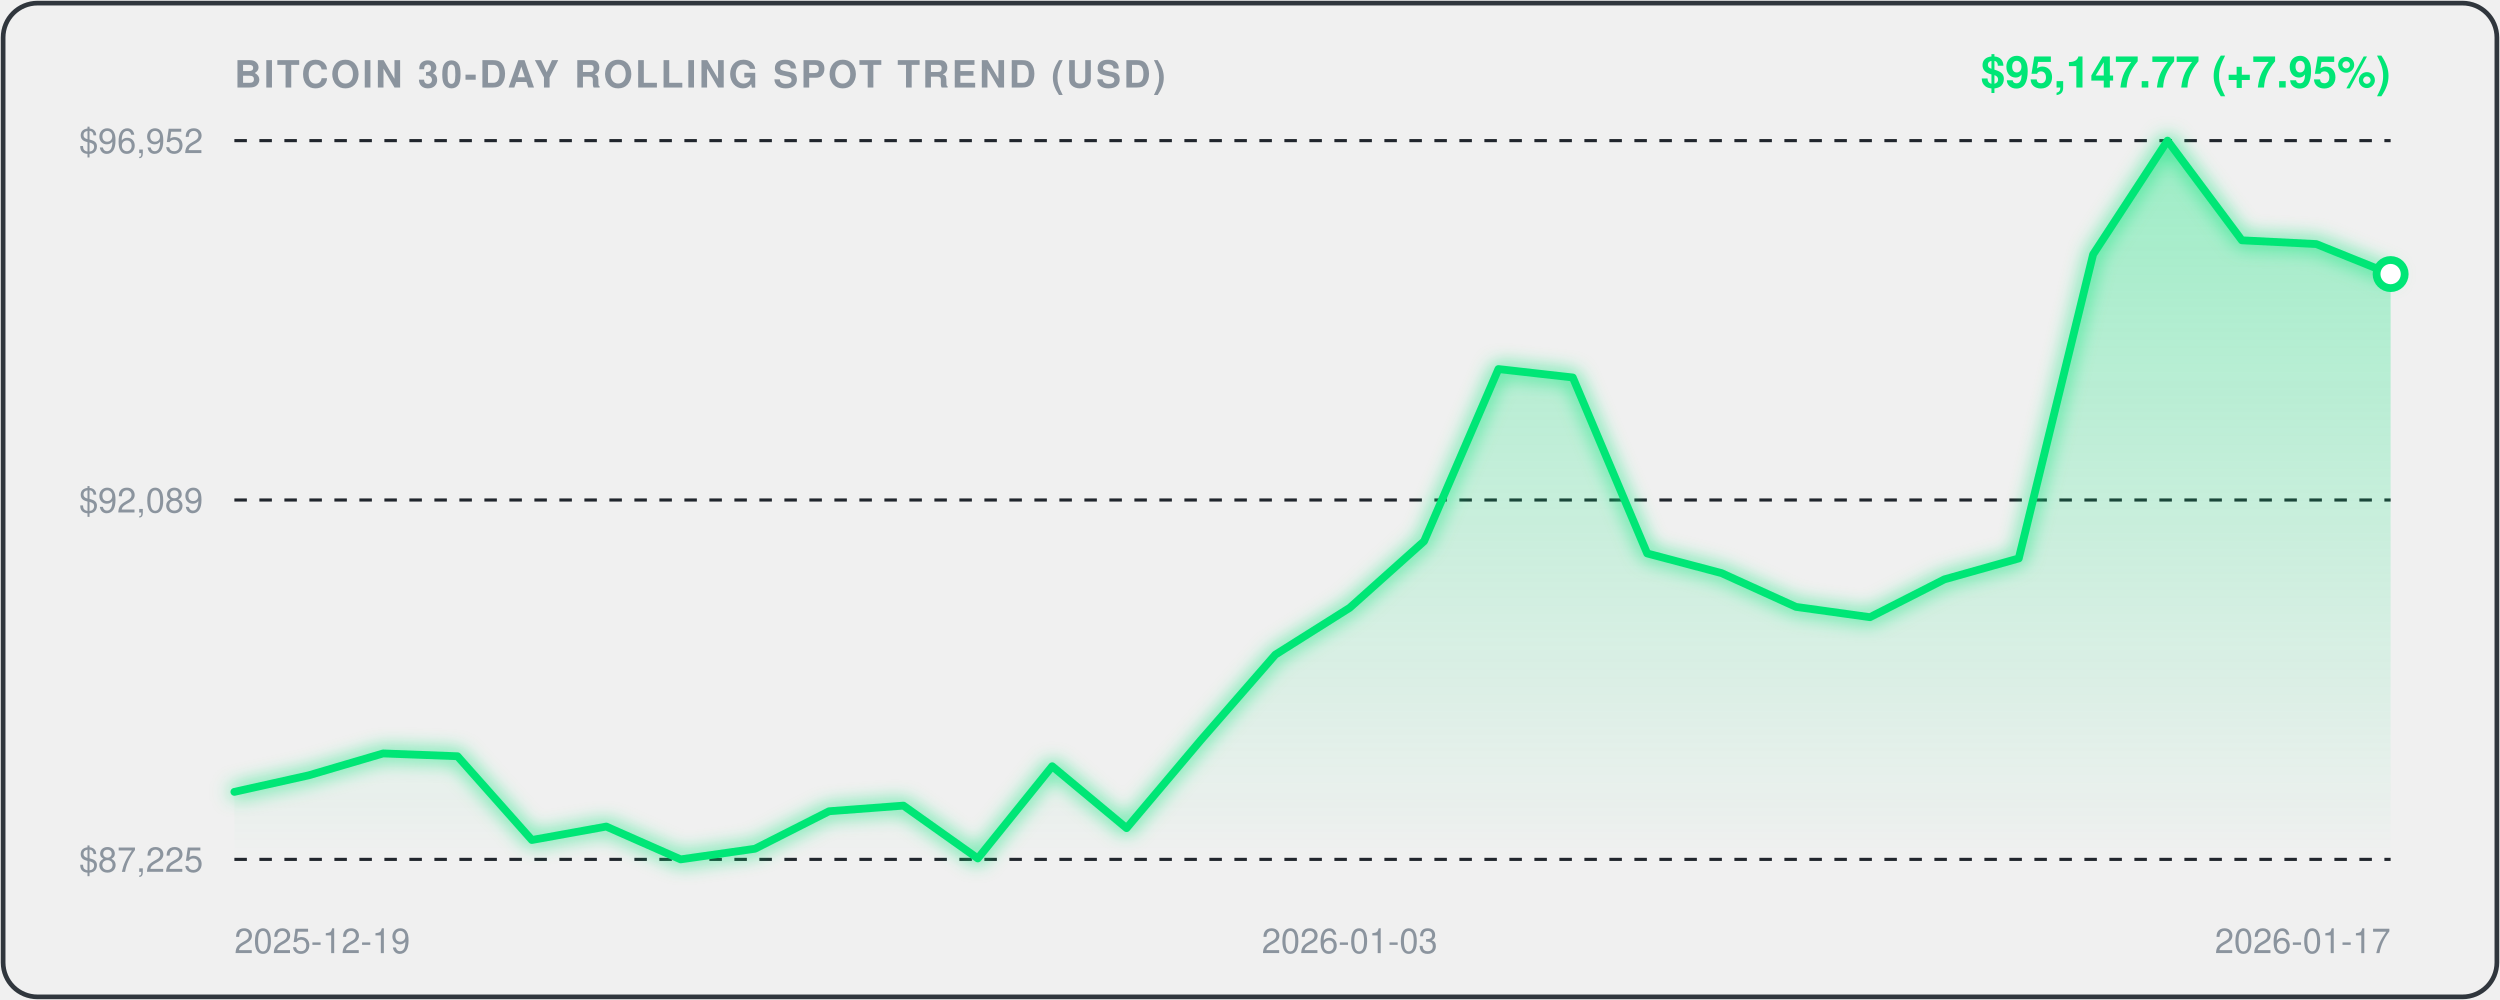
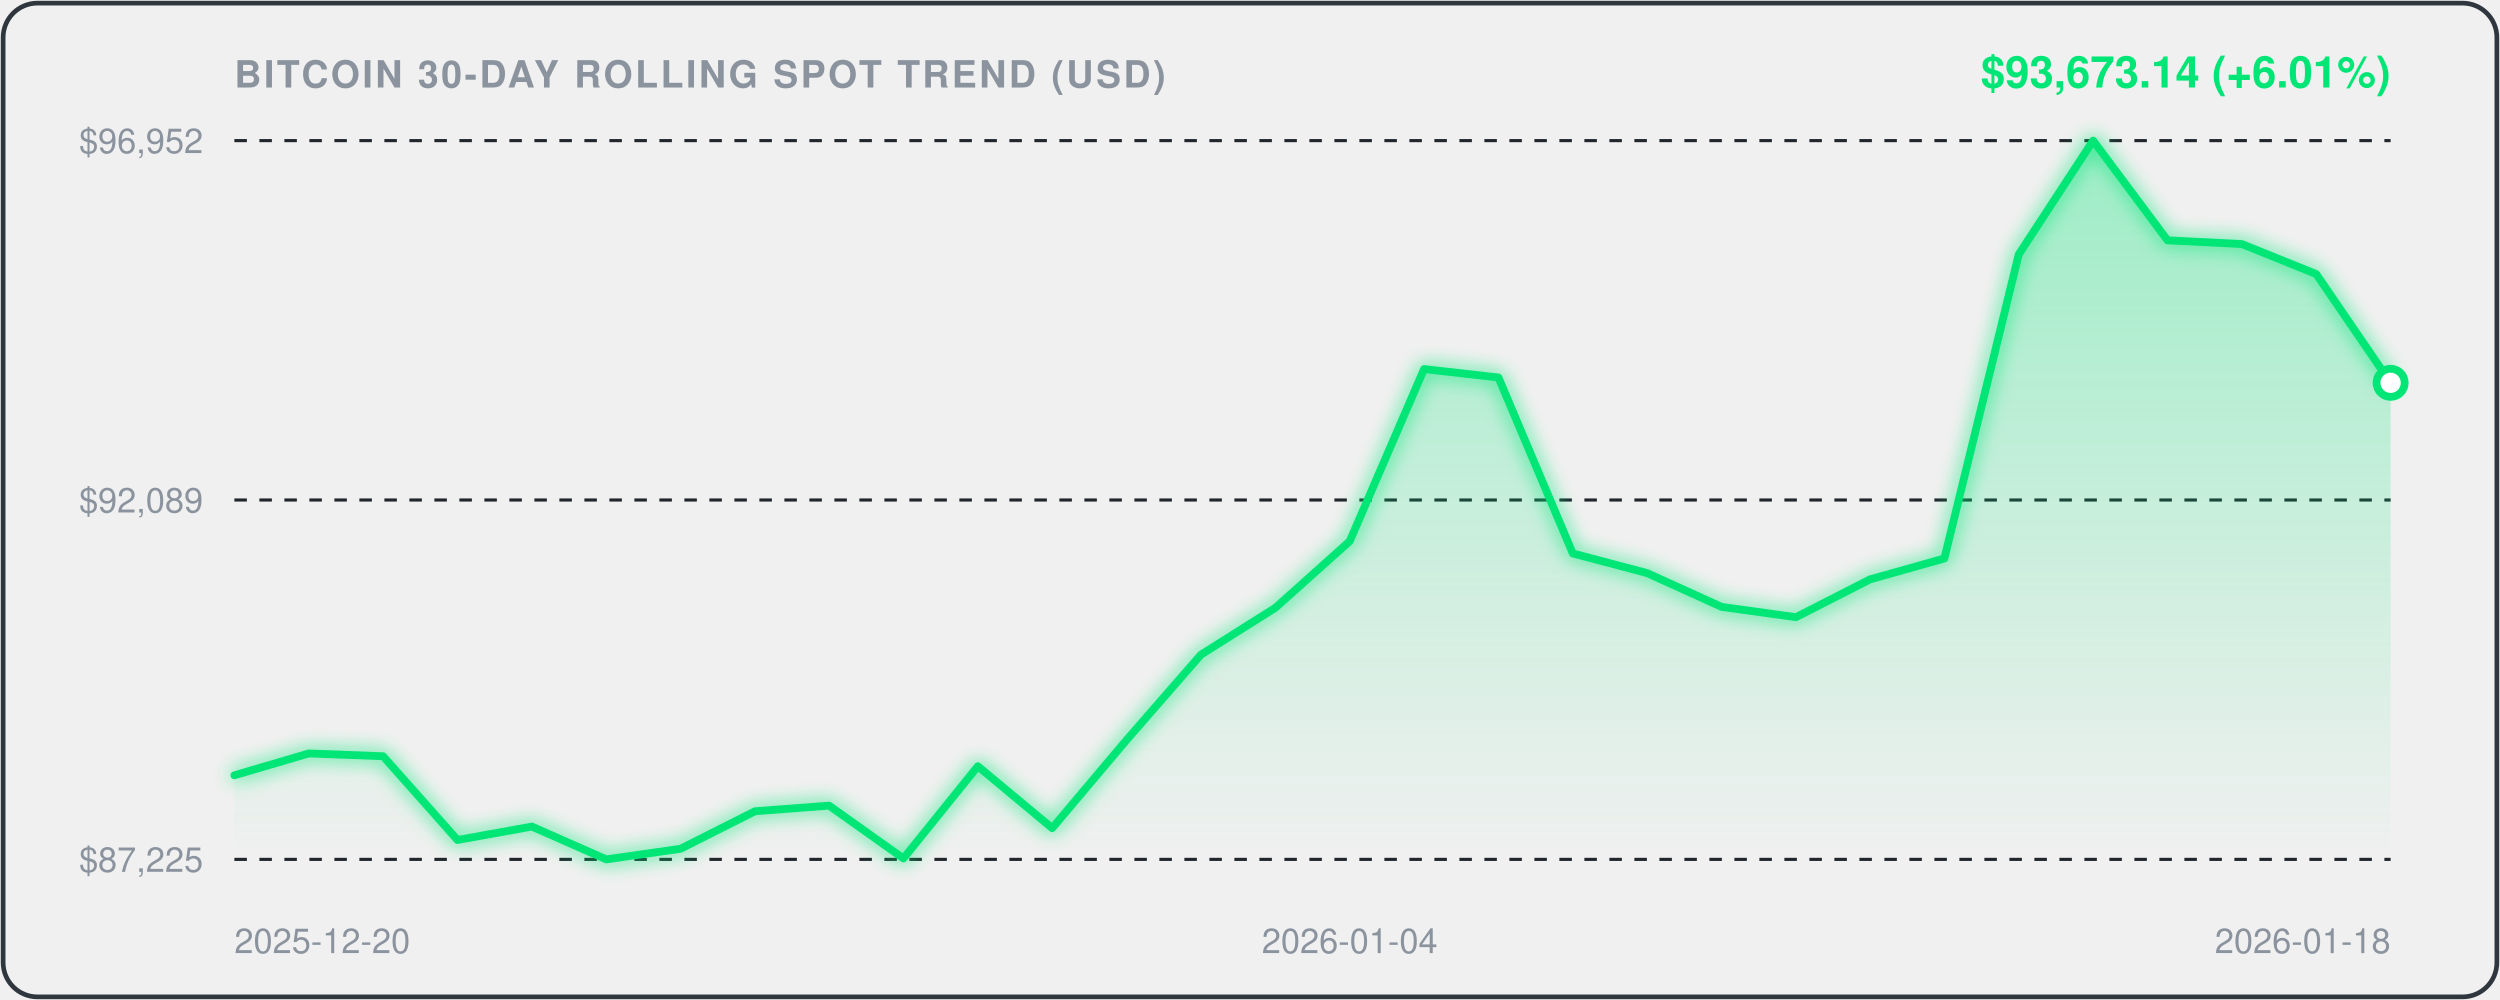
<svg xmlns="http://www.w3.org/2000/svg" viewBox="0 0 800 320" width="100%" height="100%" style="background:#0d1117;border-radius:12px;font-family:-apple-system,BlinkMacSystemFont,'Segoe UI',Helvetica,Arial,sans-serif;">
  <defs>
    <linearGradient id="areaGrad" x1="0" y1="0" x2="0" y2="1">
      <stop offset="0%" stop-color="rgba(0, 230, 118, 0.35)" />
      <stop offset="100%" stop-color="rgba(0, 230, 118, 0.0)" />
    </linearGradient>
    <filter id="glow" x="-20%" y="-20%" width="140%" height="140%">
      <feGaussianBlur stdDeviation="3" result="blur" />
      <feComposite in="SourceGraphic" in2="blur" operator="over" />
    </filter>
  </defs>
  <rect x="1" y="1" width="798" height="318" rx="11" fill="none" stroke="#30363d" stroke-width="1.5" />
  <text x="75" y="28" fill="#8b949e" font-size="12" font-weight="600" letter-spacing="0.8">BITCOIN 30-DAY ROLLING SPOT TREND (USD)</text>
-   <text x="765" y="28" text-anchor="end" fill="#00E676" font-size="14" font-weight="700">$95,147.77 (+7.95%)</text>
+   <text x="765" y="28" text-anchor="end" fill="#00E676" font-size="14" font-weight="700">$93,673.14 (+6.01%)</text>
  <line x1="75" y1="45" x2="765" y2="45" stroke="#21262d" stroke-width="1" stroke-dasharray="4,4" />
  <text x="65" y="49" text-anchor="end" fill="#8b949e" font-size="11">$96,952</text>
  <line x1="75" y1="160.0" x2="765" y2="160.0" stroke="#21262d" stroke-width="1" stroke-dasharray="4,4" />
  <text x="65" y="164.0" text-anchor="end" fill="#8b949e" font-size="11">$92,089</text>
  <line x1="75" y1="275" x2="765" y2="275" stroke="#21262d" stroke-width="1" stroke-dasharray="4,4" />
  <text x="65" y="279" text-anchor="end" fill="#8b949e" font-size="11">$87,225</text>
-   <path d="M 75.0,253.4 L 98.8,248.1 L 122.6,241.1 L 146.4,242.0 L 170.2,268.8 L 194.0,264.5 L 217.8,275.0 L 241.6,271.6 L 265.3,259.6 L 289.1,257.8 L 312.9,274.7 L 336.7,245.2 L 360.5,265.0 L 384.3,236.8 L 408.1,209.5 L 431.9,194.5 L 455.7,173.2 L 479.5,118.1 L 503.3,120.8 L 527.1,177.1 L 550.9,183.4 L 574.7,194.2 L 598.4,197.5 L 622.2,185.4 L 646.0,178.7 L 669.8,81.4 L 693.6,45.0 L 717.4,76.9 L 741.2,78.1 L 765.0,87.7 L 765.0,275.0 L 75.0,275.0 Z" fill="url(#areaGrad)" />
-   <path d="M 75.0,253.4 L 98.8,248.1 L 122.6,241.1 L 146.4,242.0 L 170.2,268.8 L 194.0,264.5 L 217.8,275.0 L 241.6,271.6 L 265.3,259.6 L 289.1,257.8 L 312.9,274.7 L 336.7,245.2 L 360.5,265.0 L 384.3,236.8 L 408.1,209.5 L 431.9,194.5 L 455.7,173.2 L 479.5,118.1 L 503.3,120.8 L 527.1,177.1 L 550.9,183.4 L 574.7,194.2 L 598.4,197.5 L 622.2,185.4 L 646.0,178.7 L 669.8,81.4 L 693.6,45.0 L 717.4,76.9 L 741.2,78.1 L 765.0,87.7" fill="none" stroke="#00E676" stroke-width="2.5" stroke-linecap="round" stroke-linejoin="round" filter="url(#glow)" />
-   <circle cx="765.0" cy="87.7" r="4.5" fill="#ffffff" stroke="#00E676" stroke-width="2.5" />
-   <text x="75.0" y="305" fill="#8b949e" font-size="11" text-anchor="start">2025-12-19</text>
-   <text x="431.9" y="305" fill="#8b949e" font-size="11" text-anchor="middle">2026-01-03</text>
-   <text x="765.0" y="305" fill="#8b949e" font-size="11" text-anchor="end">2026-01-17</text>
+   <path d="M 75.0,248.1 L 98.8,241.1 L 122.6,242.0 L 146.4,268.8 L 170.2,264.5 L 194.0,275.0 L 217.8,271.6 L 241.6,259.6 L 265.3,257.8 L 289.1,274.7 L 312.9,245.2 L 336.7,265.0 L 360.5,236.8 L 384.3,209.5 L 408.1,194.5 L 431.9,173.2 L 455.7,118.1 L 479.5,120.8 L 503.3,177.1 L 527.1,183.4 L 550.9,194.2 L 574.7,197.5 L 598.4,185.4 L 622.2,178.7 L 646.0,81.4 L 669.8,45.0 L 693.6,76.9 L 717.4,78.1 L 741.2,87.7 L 765.0,122.5 L 765.0,275.0 L 75.0,275.0 Z" fill="url(#areaGrad)" />
+   <path d="M 75.0,248.1 L 98.8,241.1 L 122.6,242.0 L 146.4,268.8 L 170.2,264.5 L 194.0,275.0 L 217.8,271.6 L 241.6,259.6 L 265.3,257.8 L 289.1,274.7 L 312.9,245.2 L 336.7,265.0 L 360.5,236.8 L 384.3,209.5 L 408.1,194.5 L 431.9,173.2 L 455.7,118.1 L 479.5,120.8 L 503.3,177.1 L 527.1,183.4 L 550.9,194.2 L 574.7,197.5 L 598.4,185.4 L 622.2,178.7 L 646.0,81.4 L 669.8,45.0 L 693.6,76.9 L 717.4,78.1 L 741.2,87.7 L 765.0,122.5" fill="none" stroke="#00E676" stroke-width="2.5" stroke-linecap="round" stroke-linejoin="round" filter="url(#glow)" />
+   <circle cx="765.0" cy="122.5" r="4.5" fill="#ffffff" stroke="#00E676" stroke-width="2.5" />
+   <text x="75.0" y="305" fill="#8b949e" font-size="11" text-anchor="start">2025-12-20</text>
+   <text x="431.9" y="305" fill="#8b949e" font-size="11" text-anchor="middle">2026-01-04</text>
+   <text x="765.0" y="305" fill="#8b949e" font-size="11" text-anchor="end">2026-01-18</text>
</svg>
